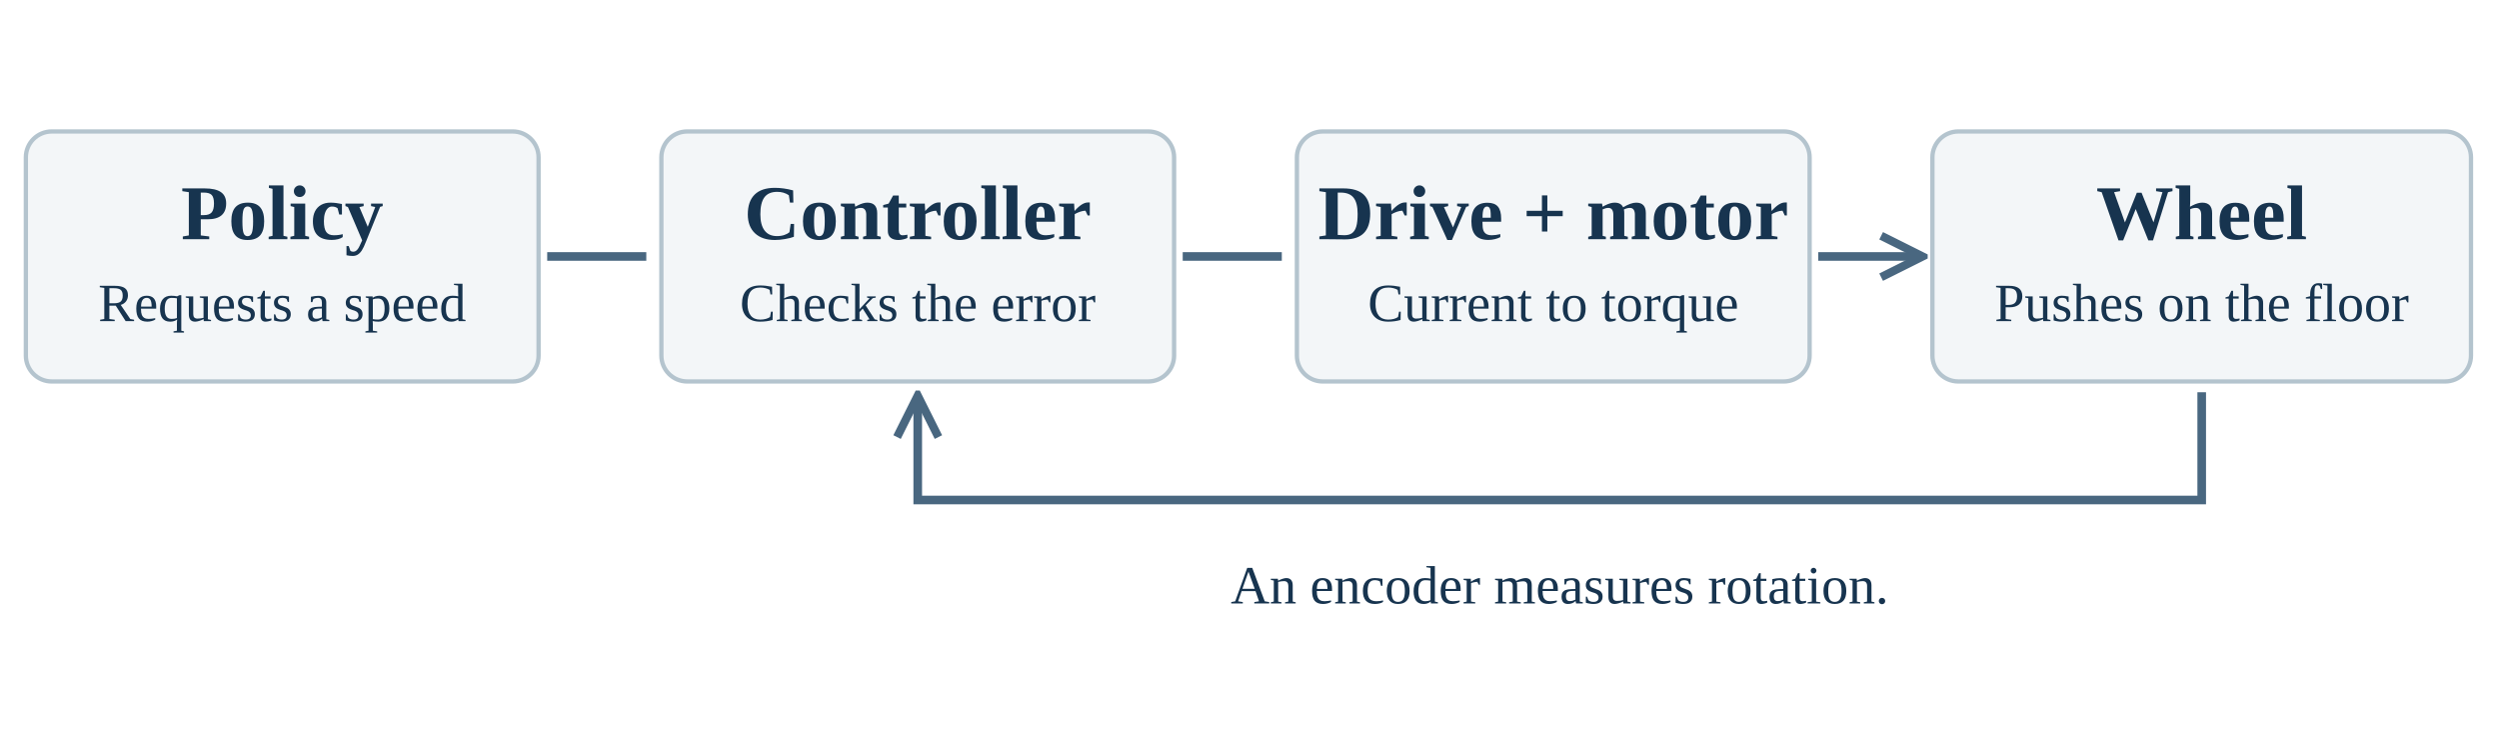
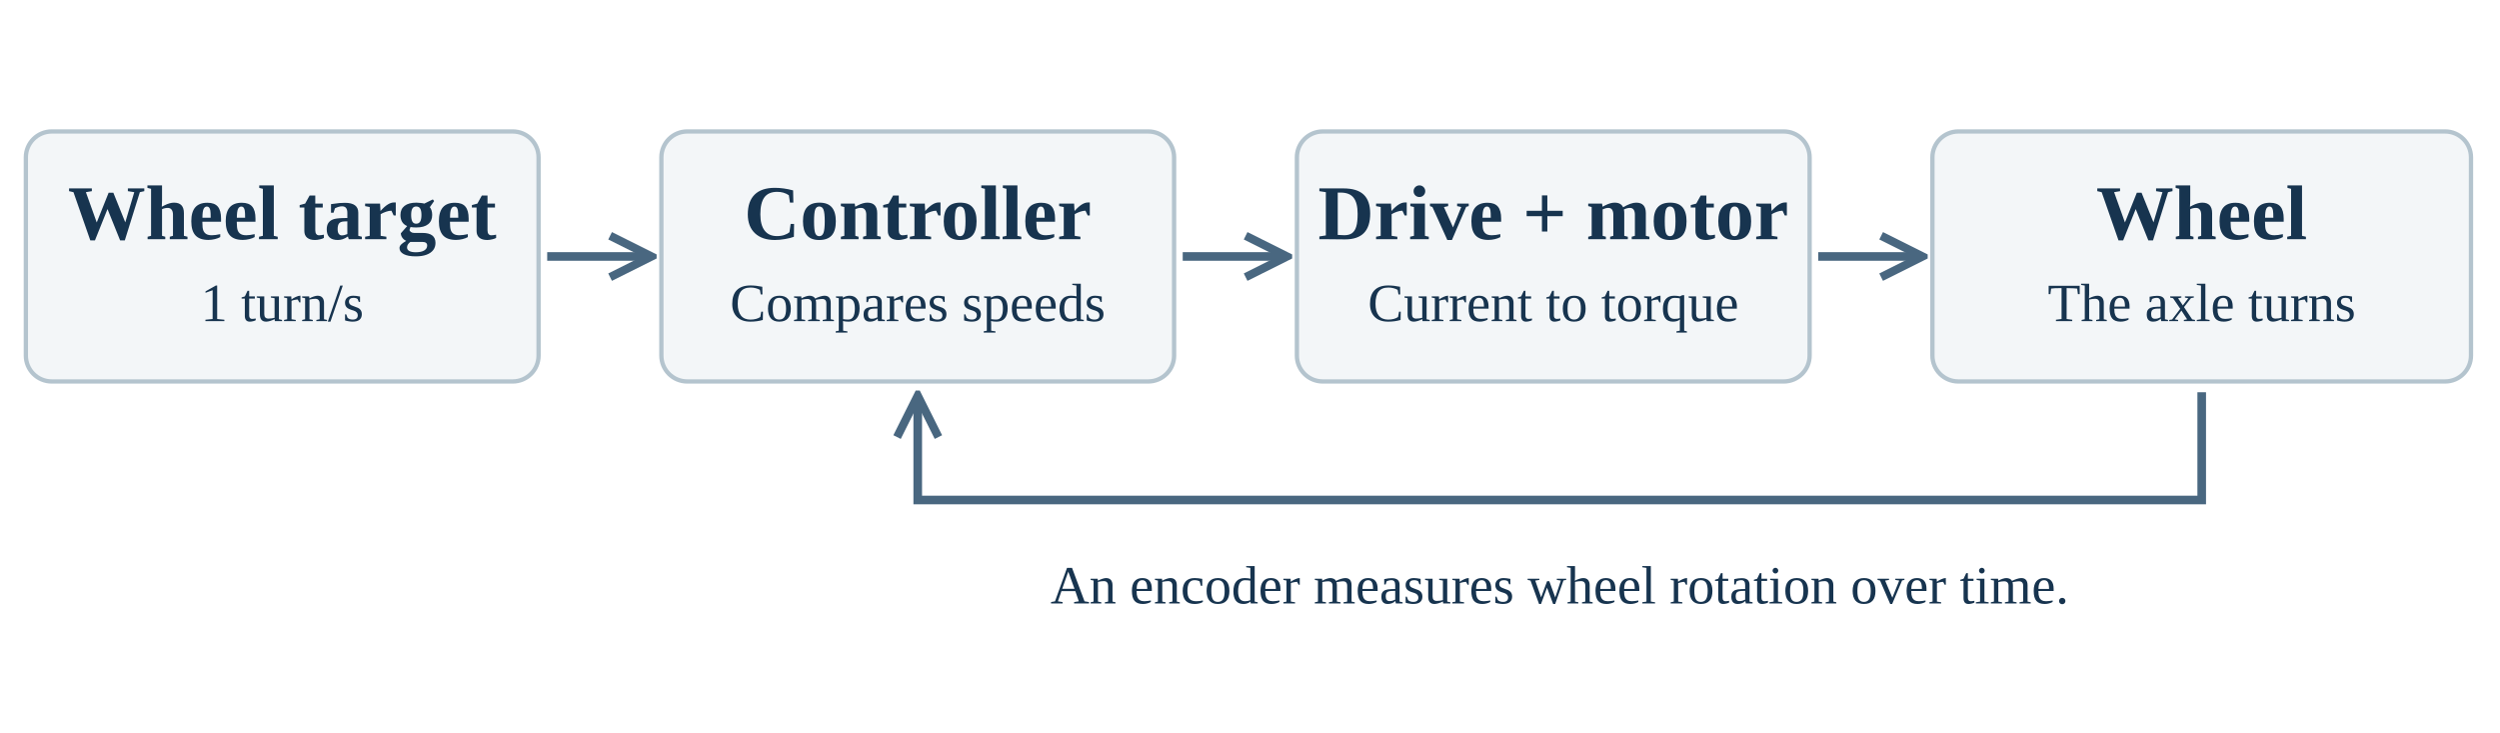
<svg xmlns="http://www.w3.org/2000/svg" id="w13-wheel-chain" viewBox="0 0 1160 340" role="img" aria-labelledby="w13-cmd-title w13-cmd-desc">
  <defs>
    <marker id="w13-cmd-head" viewBox="0 0 10 10" refX="8" refY="5" markerWidth="6" markerHeight="6" orient="auto">
      <path d="M1 1 L9 5 L1 9" fill="none" stroke="#496780" stroke-width="1.6" />
    </marker>
  </defs>
  <style>
    #w13-wheel-chain text{font-family:inherit;text-anchor:middle;fill:#17344f}
    #w13-wheel-chain .name{font-size:36px;font-weight:700}
    #w13-wheel-chain .sub{font-size:25px}
    #w13-wheel-chain .wire{fill:none;stroke:#496780;stroke-width:4;marker-end:url(#w13-cmd-head)}
  </style>
  <g fill="#f3f6f8" stroke="#b4c4ce" stroke-width="2">
    <rect x="12" y="61" width="238" height="116" rx="12" />
    <rect x="307" y="61" width="238" height="116" rx="12" />
    <rect x="602" y="61" width="238" height="116" rx="12" />
    <rect x="897" y="61" width="250" height="116" rx="12" />
  </g>
-   <text class="name" x="131" y="111">Policy</text>
-   <text class="sub" x="131" y="149">Requests a speed</text>
+   <text class="name" x="131" y="111">Wheel target</text>
+   <text class="sub" x="131" y="149">1 turn/s</text>
  <text class="name" x="426" y="111">Controller</text>
-   <text class="sub" x="426" y="149">Checks the error</text>
+   <text class="sub" x="426" y="149">Compares speeds</text>
  <text class="name" x="721" y="111">Drive + motor</text>
  <text class="sub" x="721" y="149">Current to torque</text>
  <text class="name" x="1022" y="111">Wheel</text>
-   <text class="sub" x="1022" y="149">Pushes on the floor</text>
-   <path class="wire" d="M254 119 H300 M549 119 H595 M844 119 H890" />
+   <text class="sub" x="1022" y="149">The axle turns</text>
+   <path class="wire" d="M254 119 H300" />
+   <path class="wire" d="M549 119 H595" />
+   <path class="wire" d="M844 119 H890" />
  <path class="wire" d="M1022 182 V232 H426 V186" />
-   <text class="sub" x="724" y="280">An encoder measures rotation.</text>
+   <text class="sub" x="724" y="280">An encoder measures wheel rotation over time.</text>
</svg>
